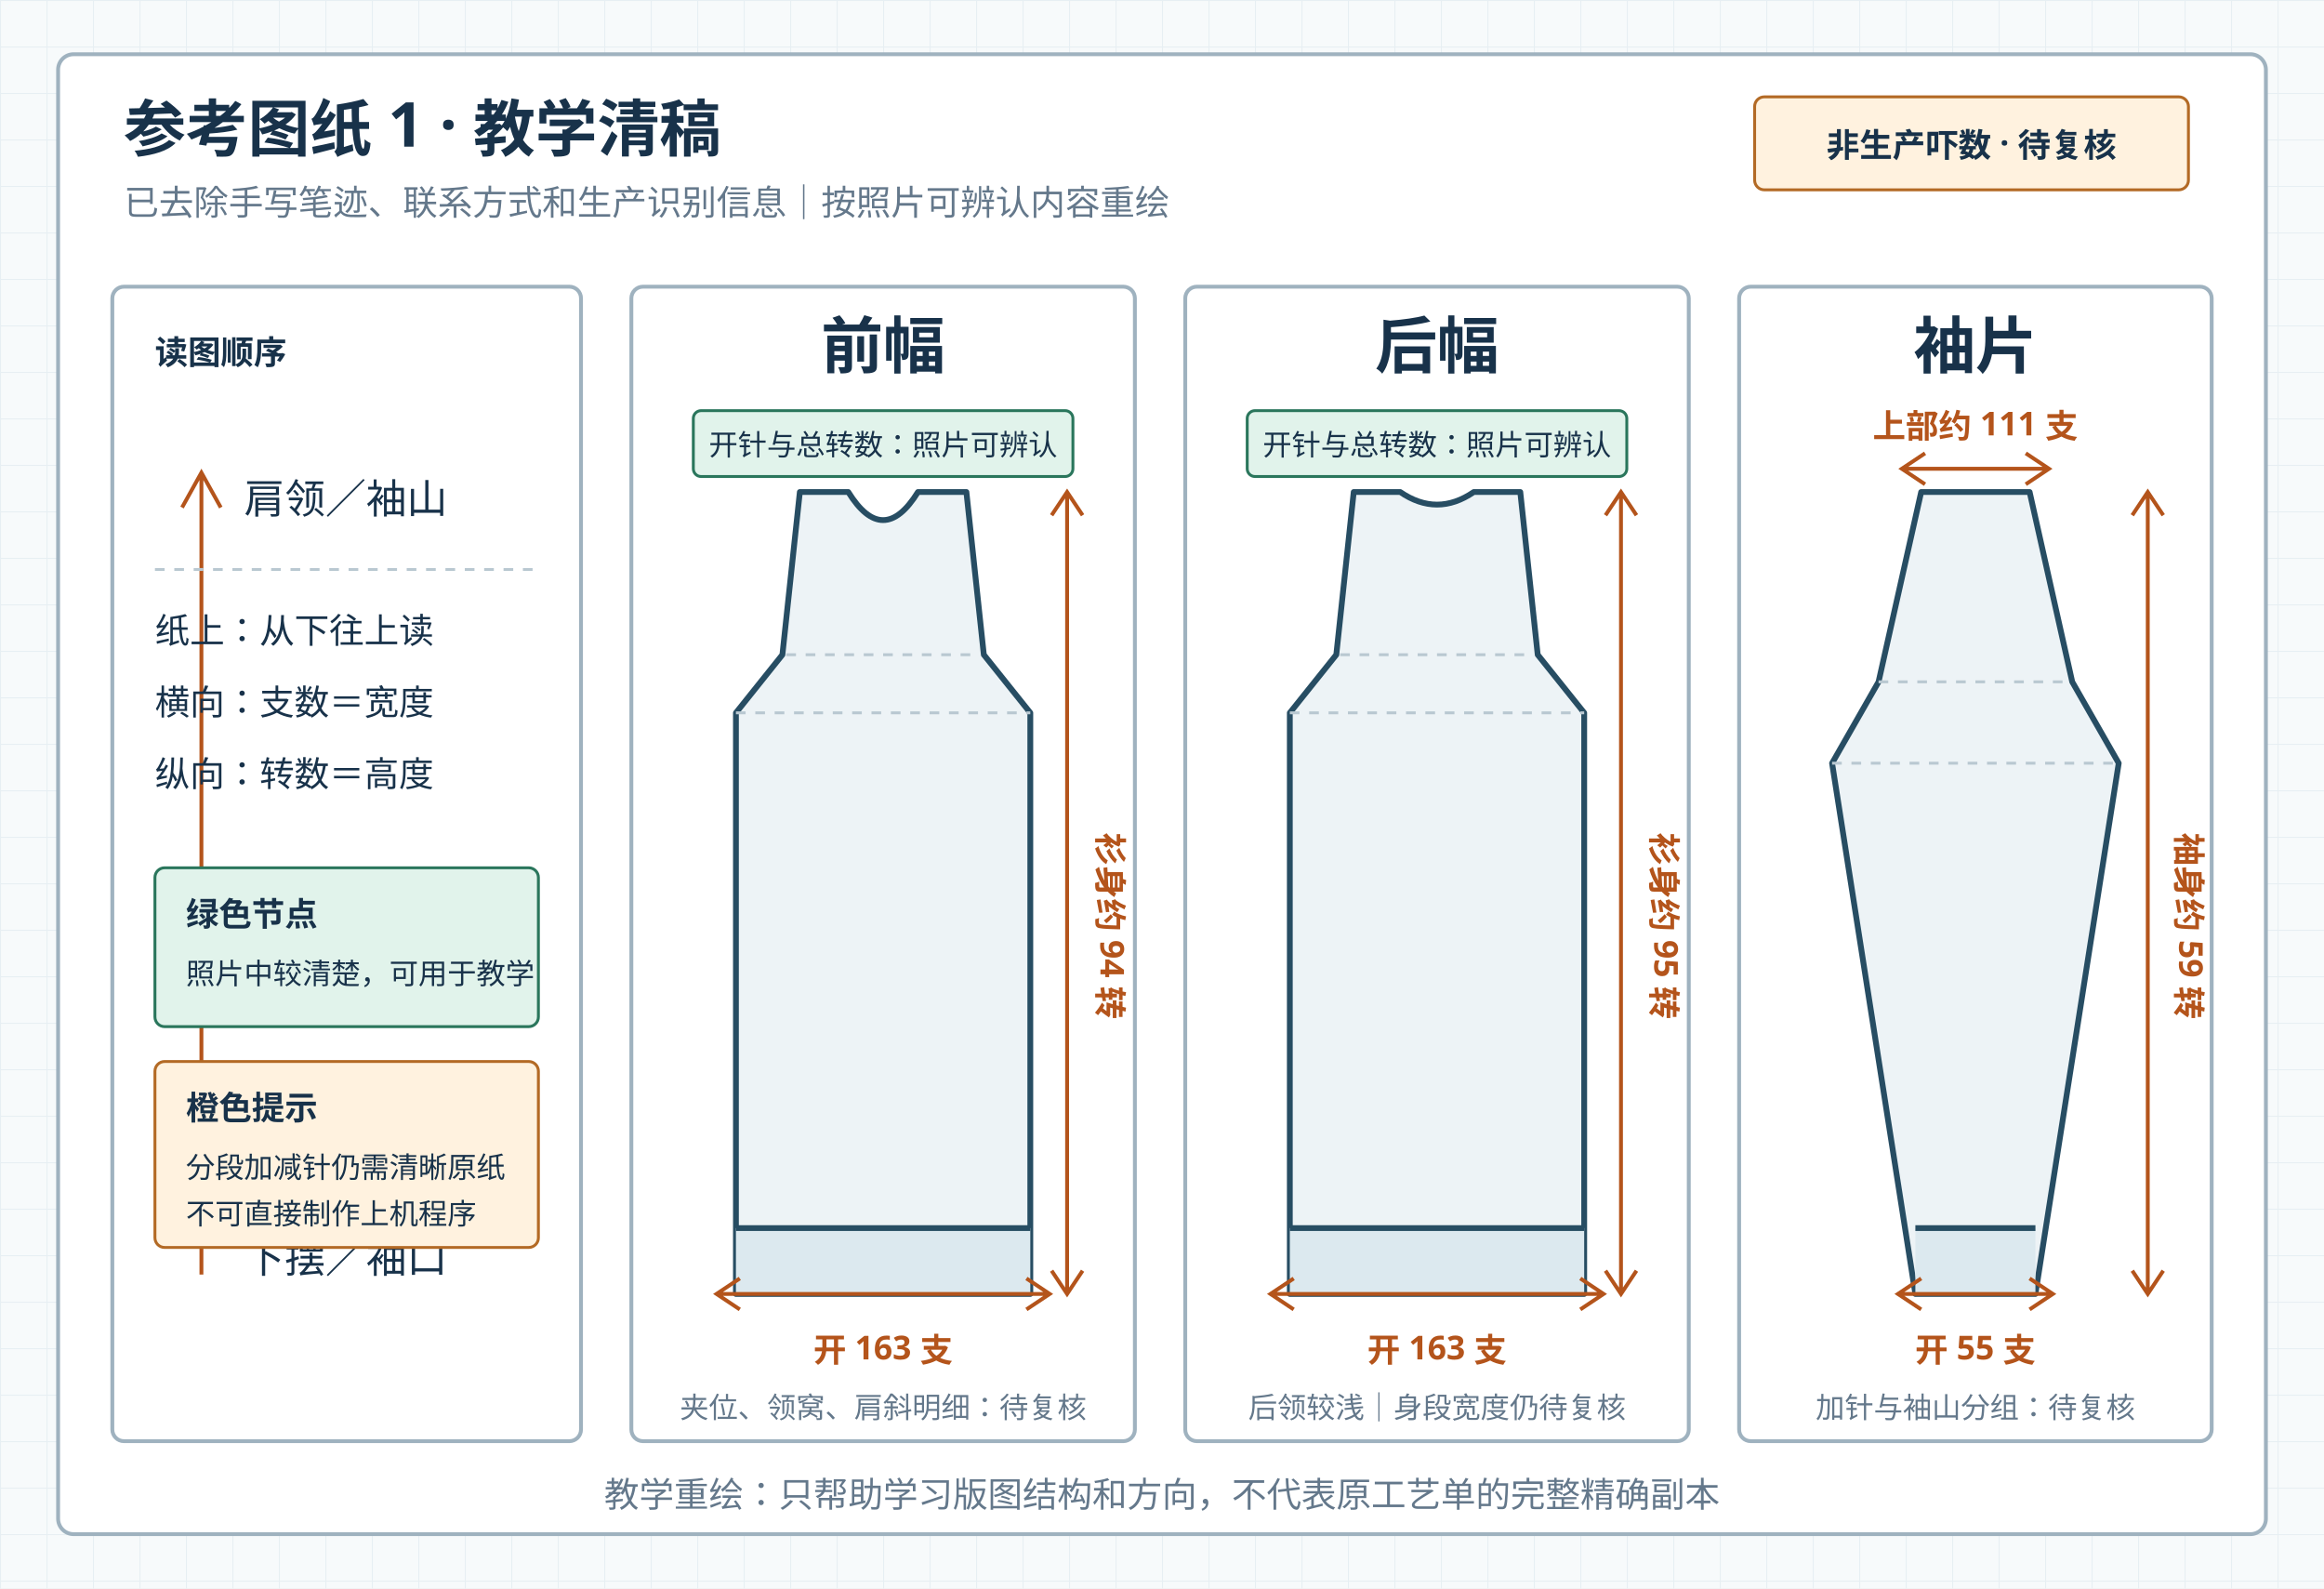
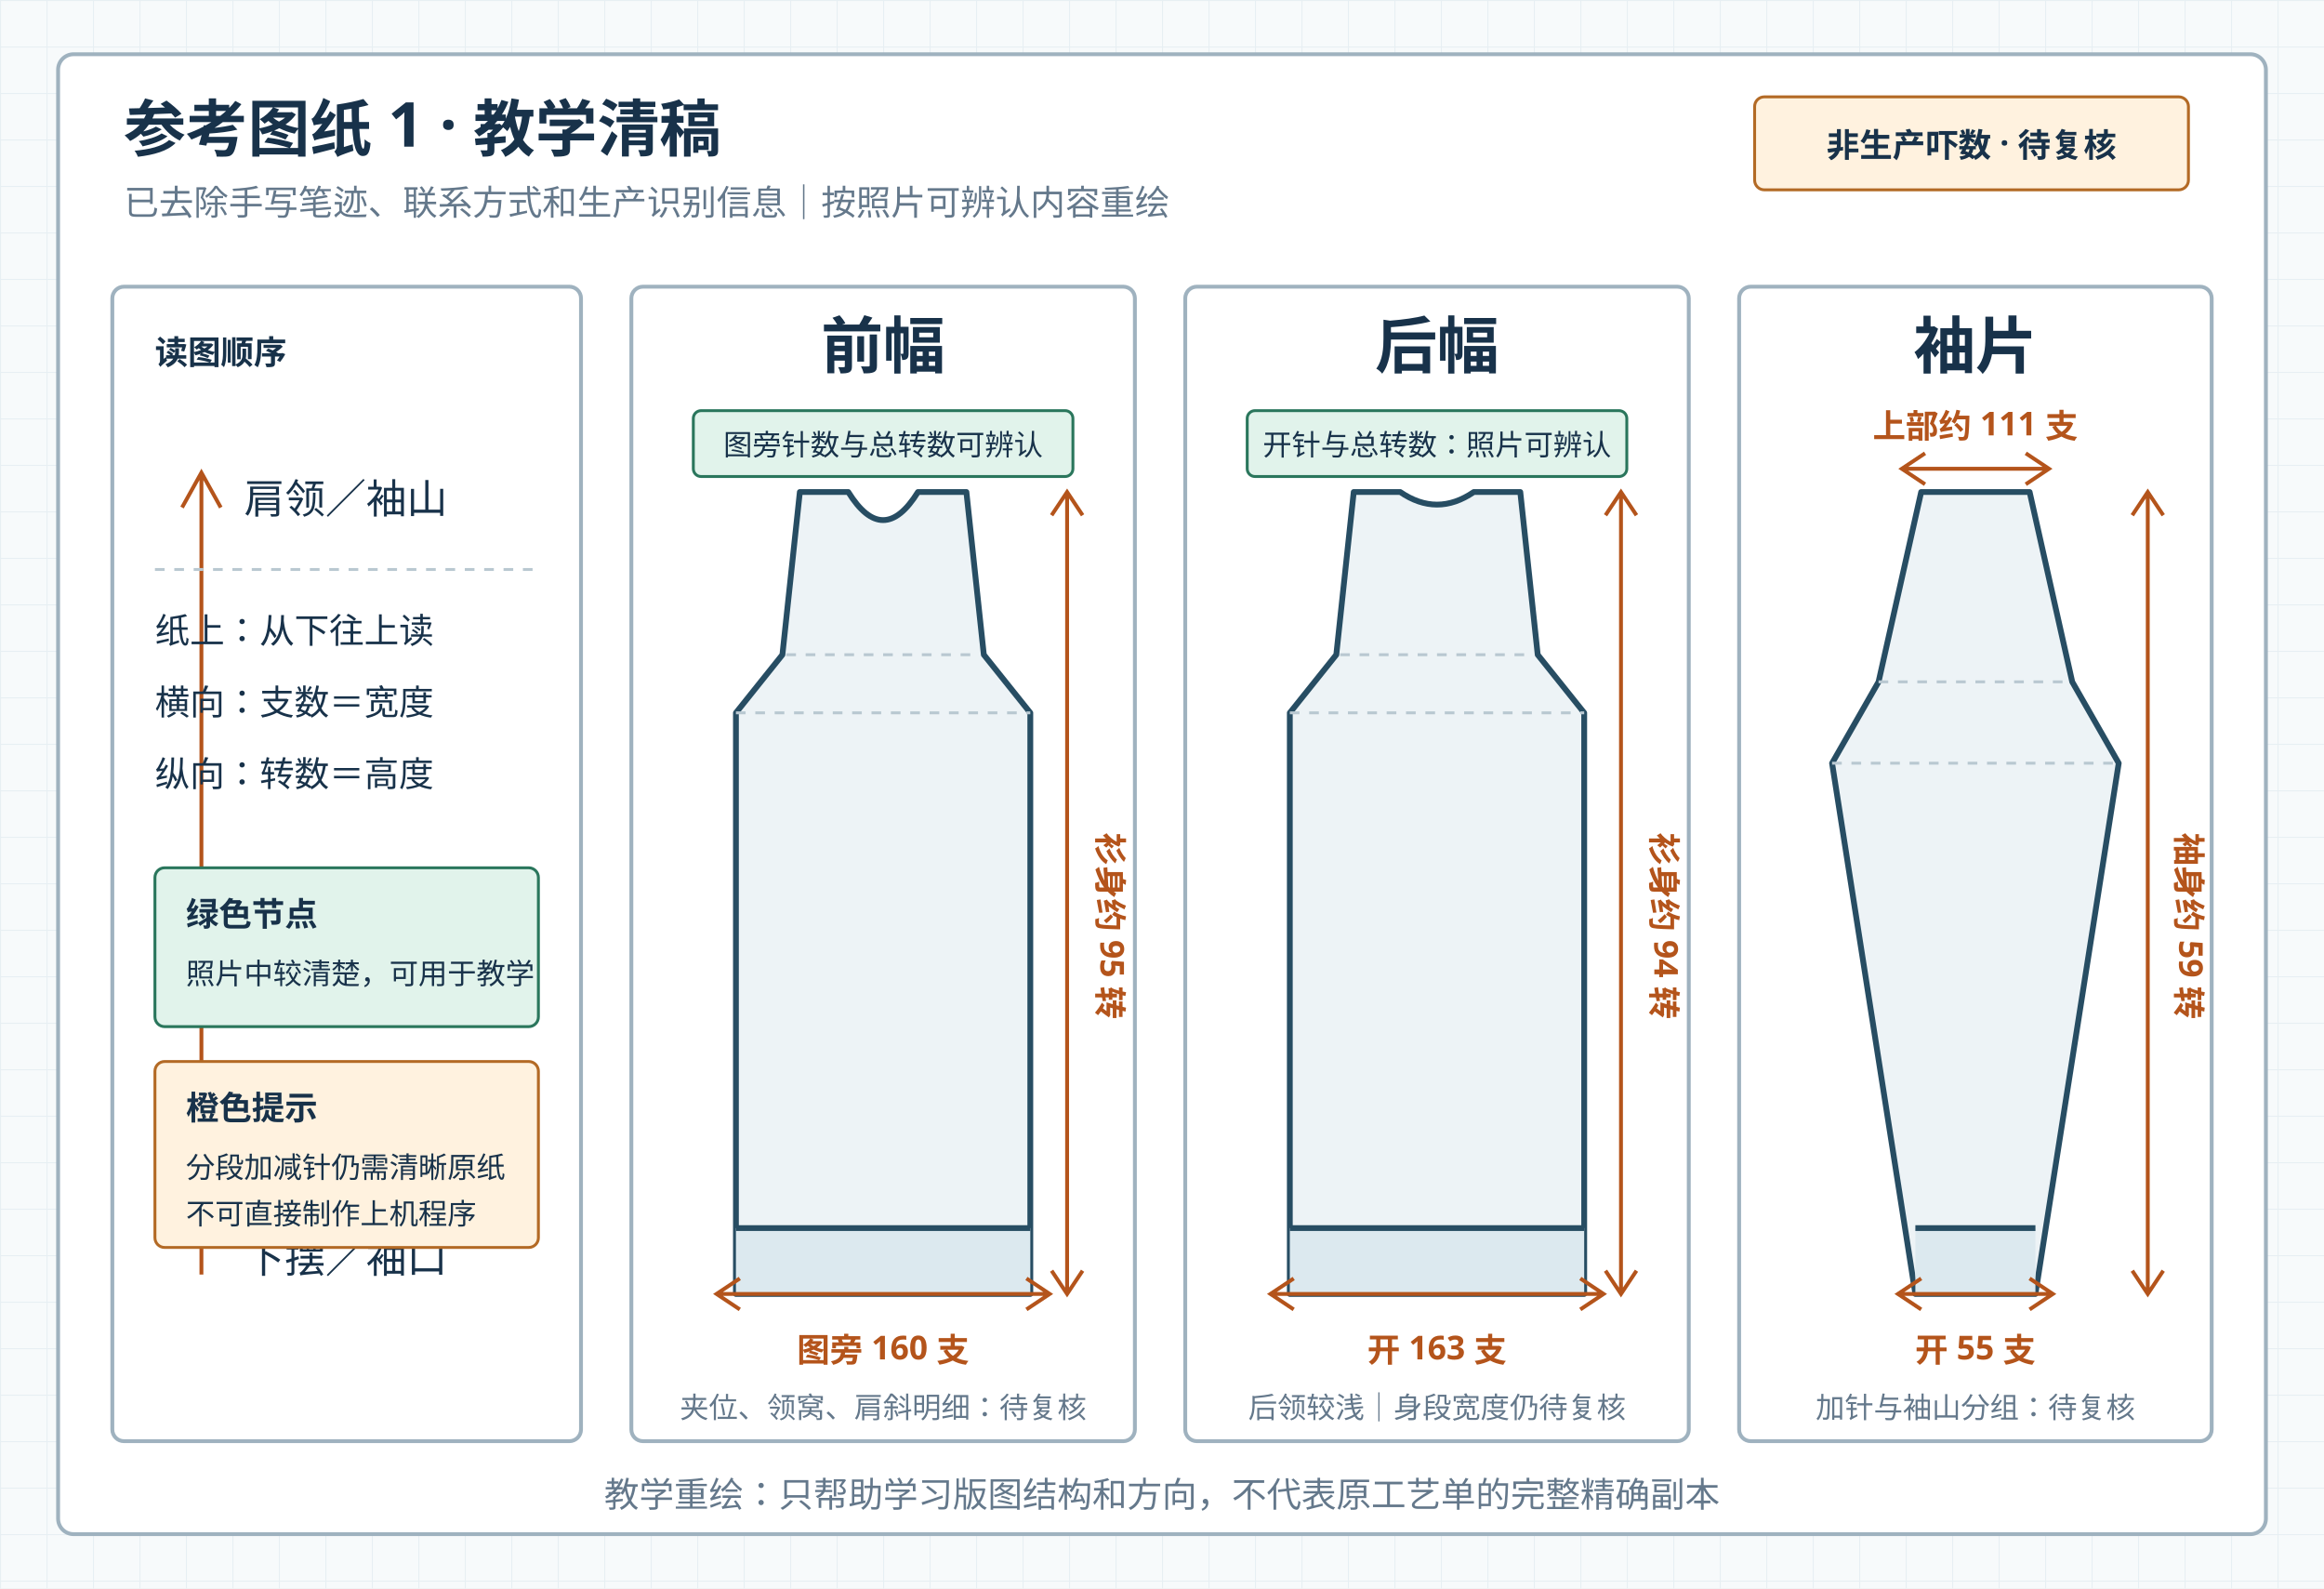
<svg xmlns="http://www.w3.org/2000/svg" viewBox="0 0 1200 820" role="img" aria-labelledby="title desc">
  <defs>
    <pattern id="grid" width="24" height="24" patternUnits="userSpaceOnUse">
      <path d="M24 0H0V24" fill="none" stroke="#dbe5ec" stroke-width="1" />
    </pattern>
    <style>
      text{font-family:"Noto Sans SC","Microsoft YaHei",sans-serif;fill:#18324a}.muted{fill:#64788b}.tiny{font-size:15px}.small{font-size:18px}.body{font-size:21px}.label{font-size:17px;font-weight:700}.title{font-size:32px;font-weight:700}.line{fill:none;stroke:#274d63;stroke-width:3;stroke-linejoin:round}.guide{fill:none;stroke:#93a8b5;stroke-width:2;stroke-dasharray:6 6}.confirmed{fill:#e1f3eb;stroke:#2a765c;stroke-width:1.5}.pending{fill:#fff2df;stroke:#b36a25;stroke-width:1.5}.panel{fill:#fff;stroke:#9fb2bf;stroke-width:2}.rib{fill:#dce9ef}.shape{fill:#edf3f6;stroke:#274d63;stroke-width:3;stroke-linejoin:round}.stage{stroke:#b9c8d1;stroke-width:1.5;stroke-dasharray:5 5}.dimension{fill:none;stroke:#b4541b;stroke-width:2}.accent{fill:#b4541b}.white{fill:#fff}
    </style>
  </defs>
  <rect width="1200" height="820" fill="#f7fafb" />
  <rect width="1200" height="820" fill="url(#grid)" opacity=".55" />
  <rect x="30" y="28" width="1140" height="764" rx="8" class="panel" />
  <text x="64" y="78" class="title">参考图纸 1 · 教学清稿</text>
  <text x="64" y="111" class="small muted">已去除手写笔迹、联系方式和生产识别信息｜按照片可辨认内容重绘</text>
  <rect x="906" y="50" width="224" height="48" rx="5" class="pending" />
  <text x="1018" y="81" text-anchor="middle" class="label">非生产吓数 · 待复核</text>
  <g transform="translate(58 148)">
    <rect width="242" height="596" rx="6" class="panel" />
    <text x="22" y="40" class="label">读图顺序</text>
    <path d="M46 510V96m-10 18 10-18 10 18" class="dimension" />
    <text x="68" y="117" class="body">肩领／袖山</text>
    <text x="68" y="509" class="body">下摆／袖口</text>
    <line x1="22" y1="146" x2="220" y2="146" class="stage" />
    <text x="22" y="184" class="small">纸上：从下往上读</text>
    <text x="22" y="221" class="small">横向：支数＝宽度</text>
    <text x="22" y="258" class="small">纵向：转数＝高度</text>
    <rect x="22" y="300" width="198" height="82" rx="5" class="confirmed" />
    <text x="38" y="330" class="label">绿色节点</text>
    <text x="38" y="360" class="tiny">照片中较清楚，可用于教学</text>
    <rect x="22" y="400" width="198" height="96" rx="5" class="pending" />
    <text x="38" y="430" class="label">橙色提示</text>
    <text x="38" y="460" class="tiny">分段加减针仍需清晰原纸</text>
    <text x="38" y="484" class="tiny">不可直接制作上机程序</text>
  </g>
  <g transform="translate(326 148)">
    <rect width="260" height="596" rx="6" class="panel" />
    <text x="130" y="42" text-anchor="middle" class="title">前幅</text>
    <path d="M54 520V220L78 190L87 106H112Q130 135 148 106H173L182 190L206 220V520Z" class="shape" />
    <rect x="54" y="486" width="152" height="34" class="rib" />
    <line x1="54" y1="486" x2="206" y2="486" class="line" />
    <line x1="54" y1="220" x2="206" y2="220" class="stage" />
    <line x1="80" y1="190" x2="180" y2="190" class="stage" />
    <path d="M44 520H216m-12-8 12 8-12 8M56 512l-12 8 12 8" class="dimension" />
-     <text x="130" y="555" text-anchor="middle" class="label accent">开 163 支</text>
+     <text x="130" y="555" text-anchor="middle" class="label accent">图旁 160 支</text>
    <path d="M225 520V106m-8 12 8-12 8 12M217 508l8 12 8-12" class="dimension" />
-     <text x="241" y="330" transform="rotate(90 241 330)" text-anchor="middle" class="label accent">衫身约 94 转</text>
+     <text x="241" y="330" transform="rotate(90 241 330)" text-anchor="middle" class="label accent">衫身约 95 转</text>
    <rect x="32" y="64" width="196" height="34" rx="4" class="confirmed" />
-     <text x="130" y="87" text-anchor="middle" class="tiny">开针与总转数：照片可辨认</text>
+     <text x="130" y="87" text-anchor="middle" class="tiny">图旁针数与总转数可辨认</text>
    <text x="130" y="584" text-anchor="middle" class="tiny muted">夹位、领窝、肩斜明细：待复核</text>
  </g>
  <g transform="translate(612 148)">
    <rect width="260" height="596" rx="6" class="panel" />
    <text x="130" y="42" text-anchor="middle" class="title">后幅</text>
    <path d="M54 520V220L78 190L87 106H111Q130 119 149 106H173L182 190L206 220V520Z" class="shape" />
    <rect x="54" y="486" width="152" height="34" class="rib" />
    <line x1="54" y1="486" x2="206" y2="486" class="line" />
    <line x1="54" y1="220" x2="206" y2="220" class="stage" />
    <line x1="80" y1="190" x2="180" y2="190" class="stage" />
    <path d="M44 520H216m-12-8 12 8-12 8M56 512l-12 8 12 8" class="dimension" />
    <text x="130" y="555" text-anchor="middle" class="label accent">开 163 支</text>
    <path d="M225 520V106m-8 12 8-12 8 12M217 508l8 12 8-12" class="dimension" />
-     <text x="241" y="330" transform="rotate(90 241 330)" text-anchor="middle" class="label accent">衫身约 95 转</text>
+     <text x="241" y="330" transform="rotate(90 241 330)" text-anchor="middle" class="label accent">衫身约 94 转</text>
    <rect x="32" y="64" width="196" height="34" rx="4" class="confirmed" />
    <text x="130" y="87" text-anchor="middle" class="tiny">开针与总转数：照片可辨认</text>
    <text x="130" y="584" text-anchor="middle" class="tiny muted">后领较浅｜身段宽度仍待复核</text>
  </g>
  <g transform="translate(898 148)">
    <rect width="244" height="596" rx="6" class="panel" />
    <text x="122" y="42" text-anchor="middle" class="title">袖片</text>
    <path d="M91 520L48 246L72 204L94 106H150L172 204L196 246L153 520Z" class="shape" />
    <rect x="91" y="486" width="62" height="34" class="rib" />
    <line x1="91" y1="486" x2="153" y2="486" class="line" />
    <line x1="48" y1="246" x2="196" y2="246" class="stage" />
    <line x1="72" y1="204" x2="172" y2="204" class="stage" />
    <path d="M82 520H162m-12-8 12 8-12 8M94 512l-12 8 12 8" class="dimension" />
    <text x="122" y="555" text-anchor="middle" class="label accent">开 55 支</text>
    <path d="M84 94H160m-12-8 12 8-12 8M96 86L84 94l12 8" class="dimension" />
    <text x="122" y="78" text-anchor="middle" class="label accent">上部约 111 支</text>
    <path d="M211 520V106m-8 12 8-12 8 12M203 508l8 12 8-12" class="dimension" />
    <text x="226" y="330" transform="rotate(90 226 330)" text-anchor="middle" class="label accent">袖身约 59 转</text>
    <text x="122" y="584" text-anchor="middle" class="tiny muted">加针与袖山分组：待复核</text>
  </g>
  <text x="600" y="778" text-anchor="middle" class="small muted">教学重绘：只帮助学习版图结构和方向，不代表原工艺单的完整精确副本</text>
</svg>
